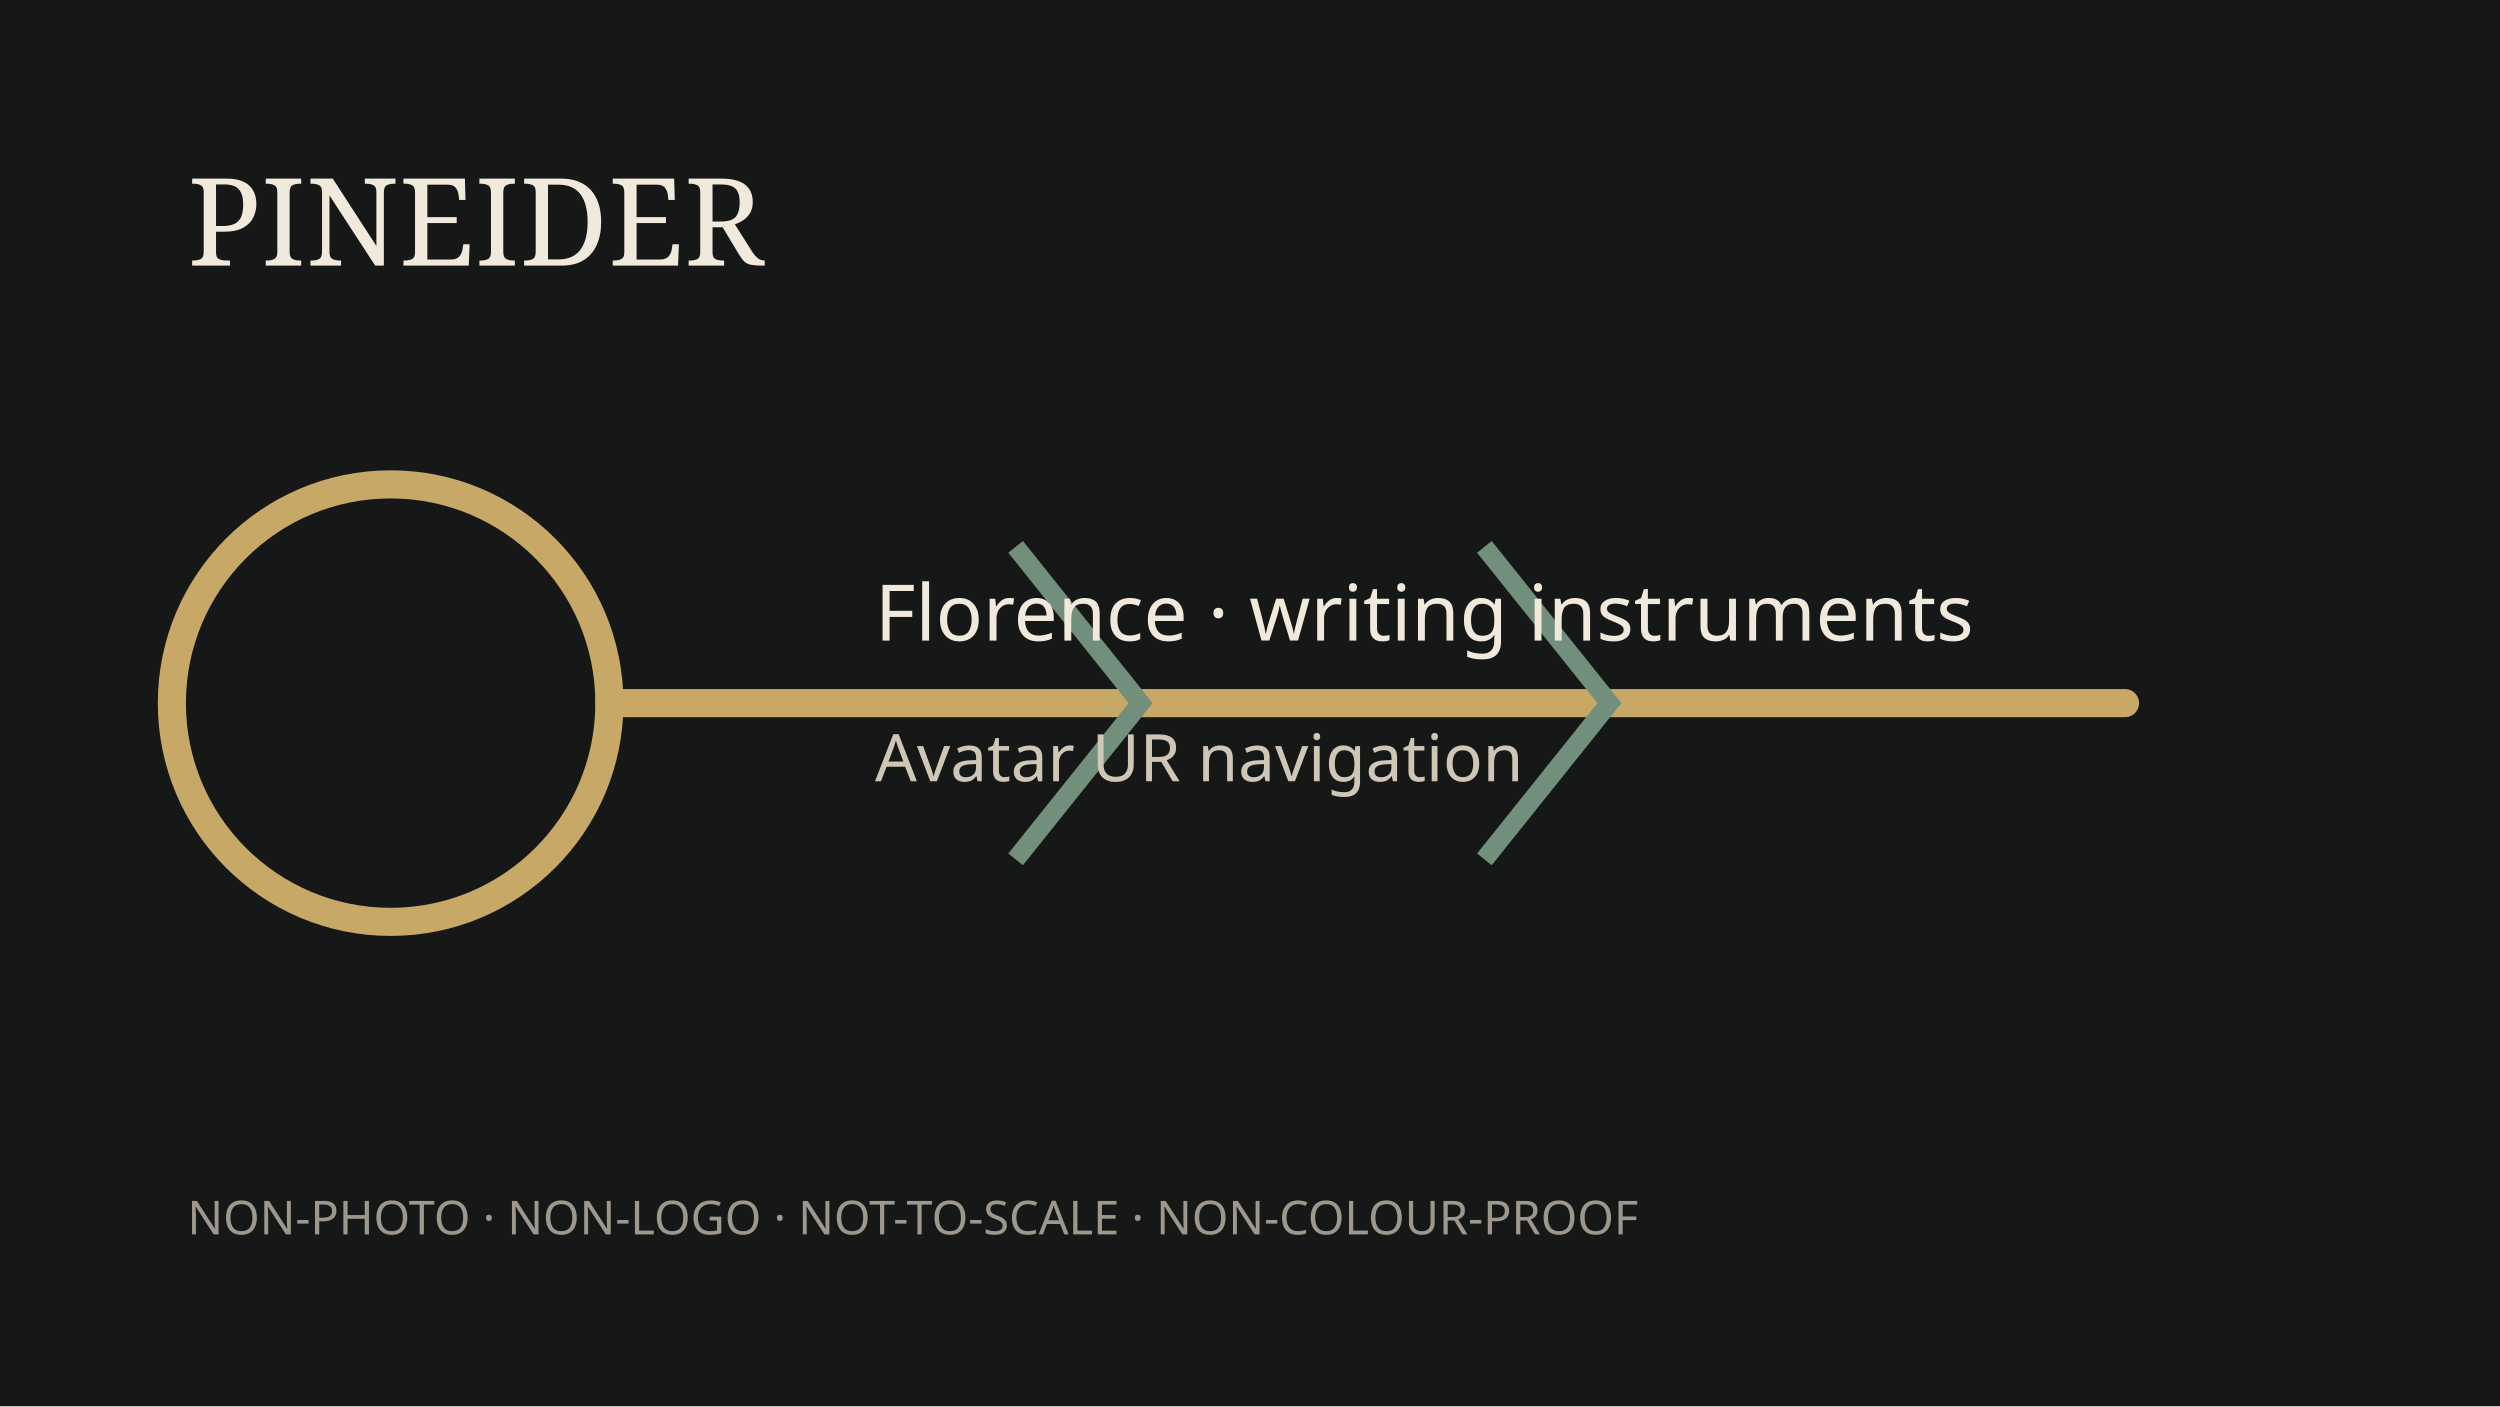
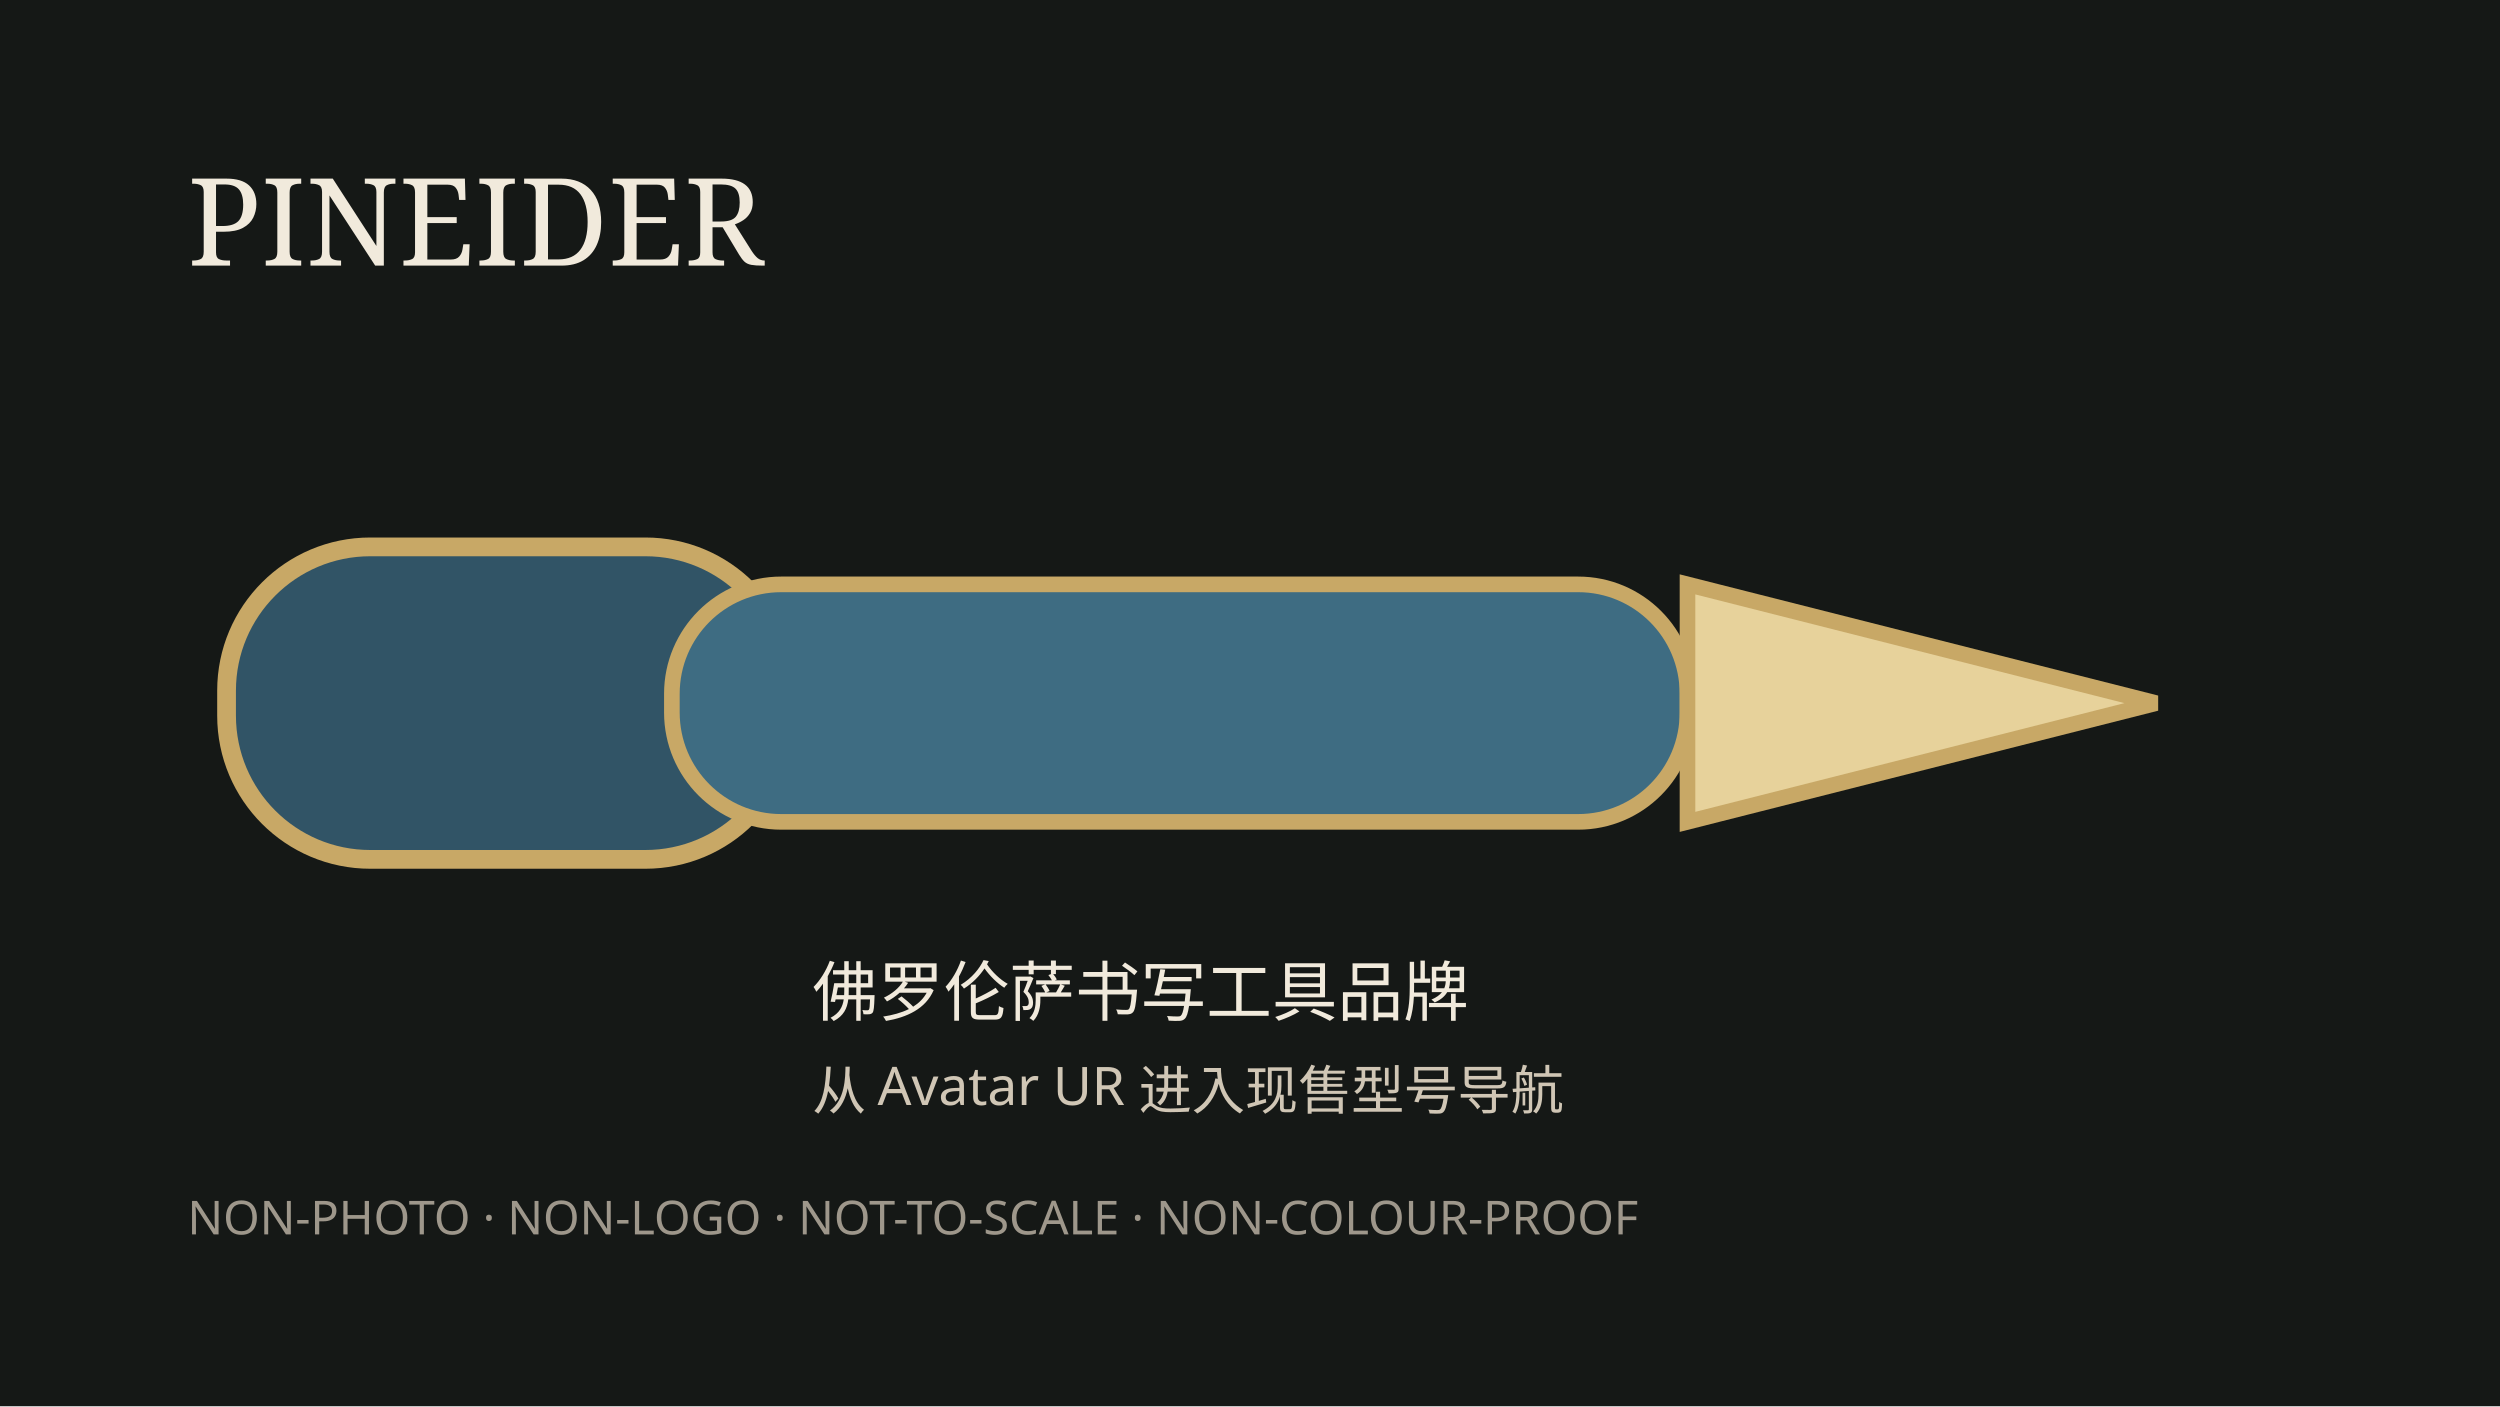
<svg xmlns="http://www.w3.org/2000/svg" width="1600" height="900" viewBox="0 0 1600 900" role="img" aria-labelledby="title desc">
  <rect width="1600" height="900" fill="#151816" />
-   <circle cx="250" cy="450" r="140" fill="none" stroke="#c8a866" stroke-width="18" />
-   <path d="M390 450 H1360" stroke="#c8a866" stroke-width="18" stroke-linecap="round" />
-   <path d="M650 350 L730 450 L650 550 M950 350 L1030 450 L950 550" fill="none" stroke="#718f7a" stroke-width="12" />
+   <rect x="145" y="350" width="360" height="200" rx="92" fill="#315466" stroke="#c8a866" stroke-width="12" />
+   <rect x="430" y="374" width="650" height="152" rx="70" fill="#3e6c82" stroke="#c8a866" stroke-width="10" />
+   <path d="M1080 374l300 76-300 76z" fill="#e7d29b" stroke="#c8a866" stroke-width="10" />
  <text x="120" y="170" fill="#f1eadc" font-family="serif" font-size="78">PINEIDER</text>
-   <text x="560" y="410" fill="#f1eadc" font-family="sans-serif" font-size="50">Florence · writing instruments</text>
-   <text x="560" y="500" fill="#d0c6b5" font-family="sans-serif" font-size="42">Avatar UR navigation</text>
+   <text x="520" y="650" fill="#f1eadc" font-family="sans-serif" font-size="42">佛罗伦萨书写工具品牌</text>
+   <text x="520" y="710" fill="#d0c6b5" font-family="sans-serif" font-size="34">从 Avatar UR 进入现售型号导航</text>
  <text x="120" y="790" fill="#9e978b" font-family="sans-serif" font-size="30">NON-PHOTO · NON-LOGO · NOT-TO-SCALE · NON-COLOUR-PROOF</text>
</svg>
